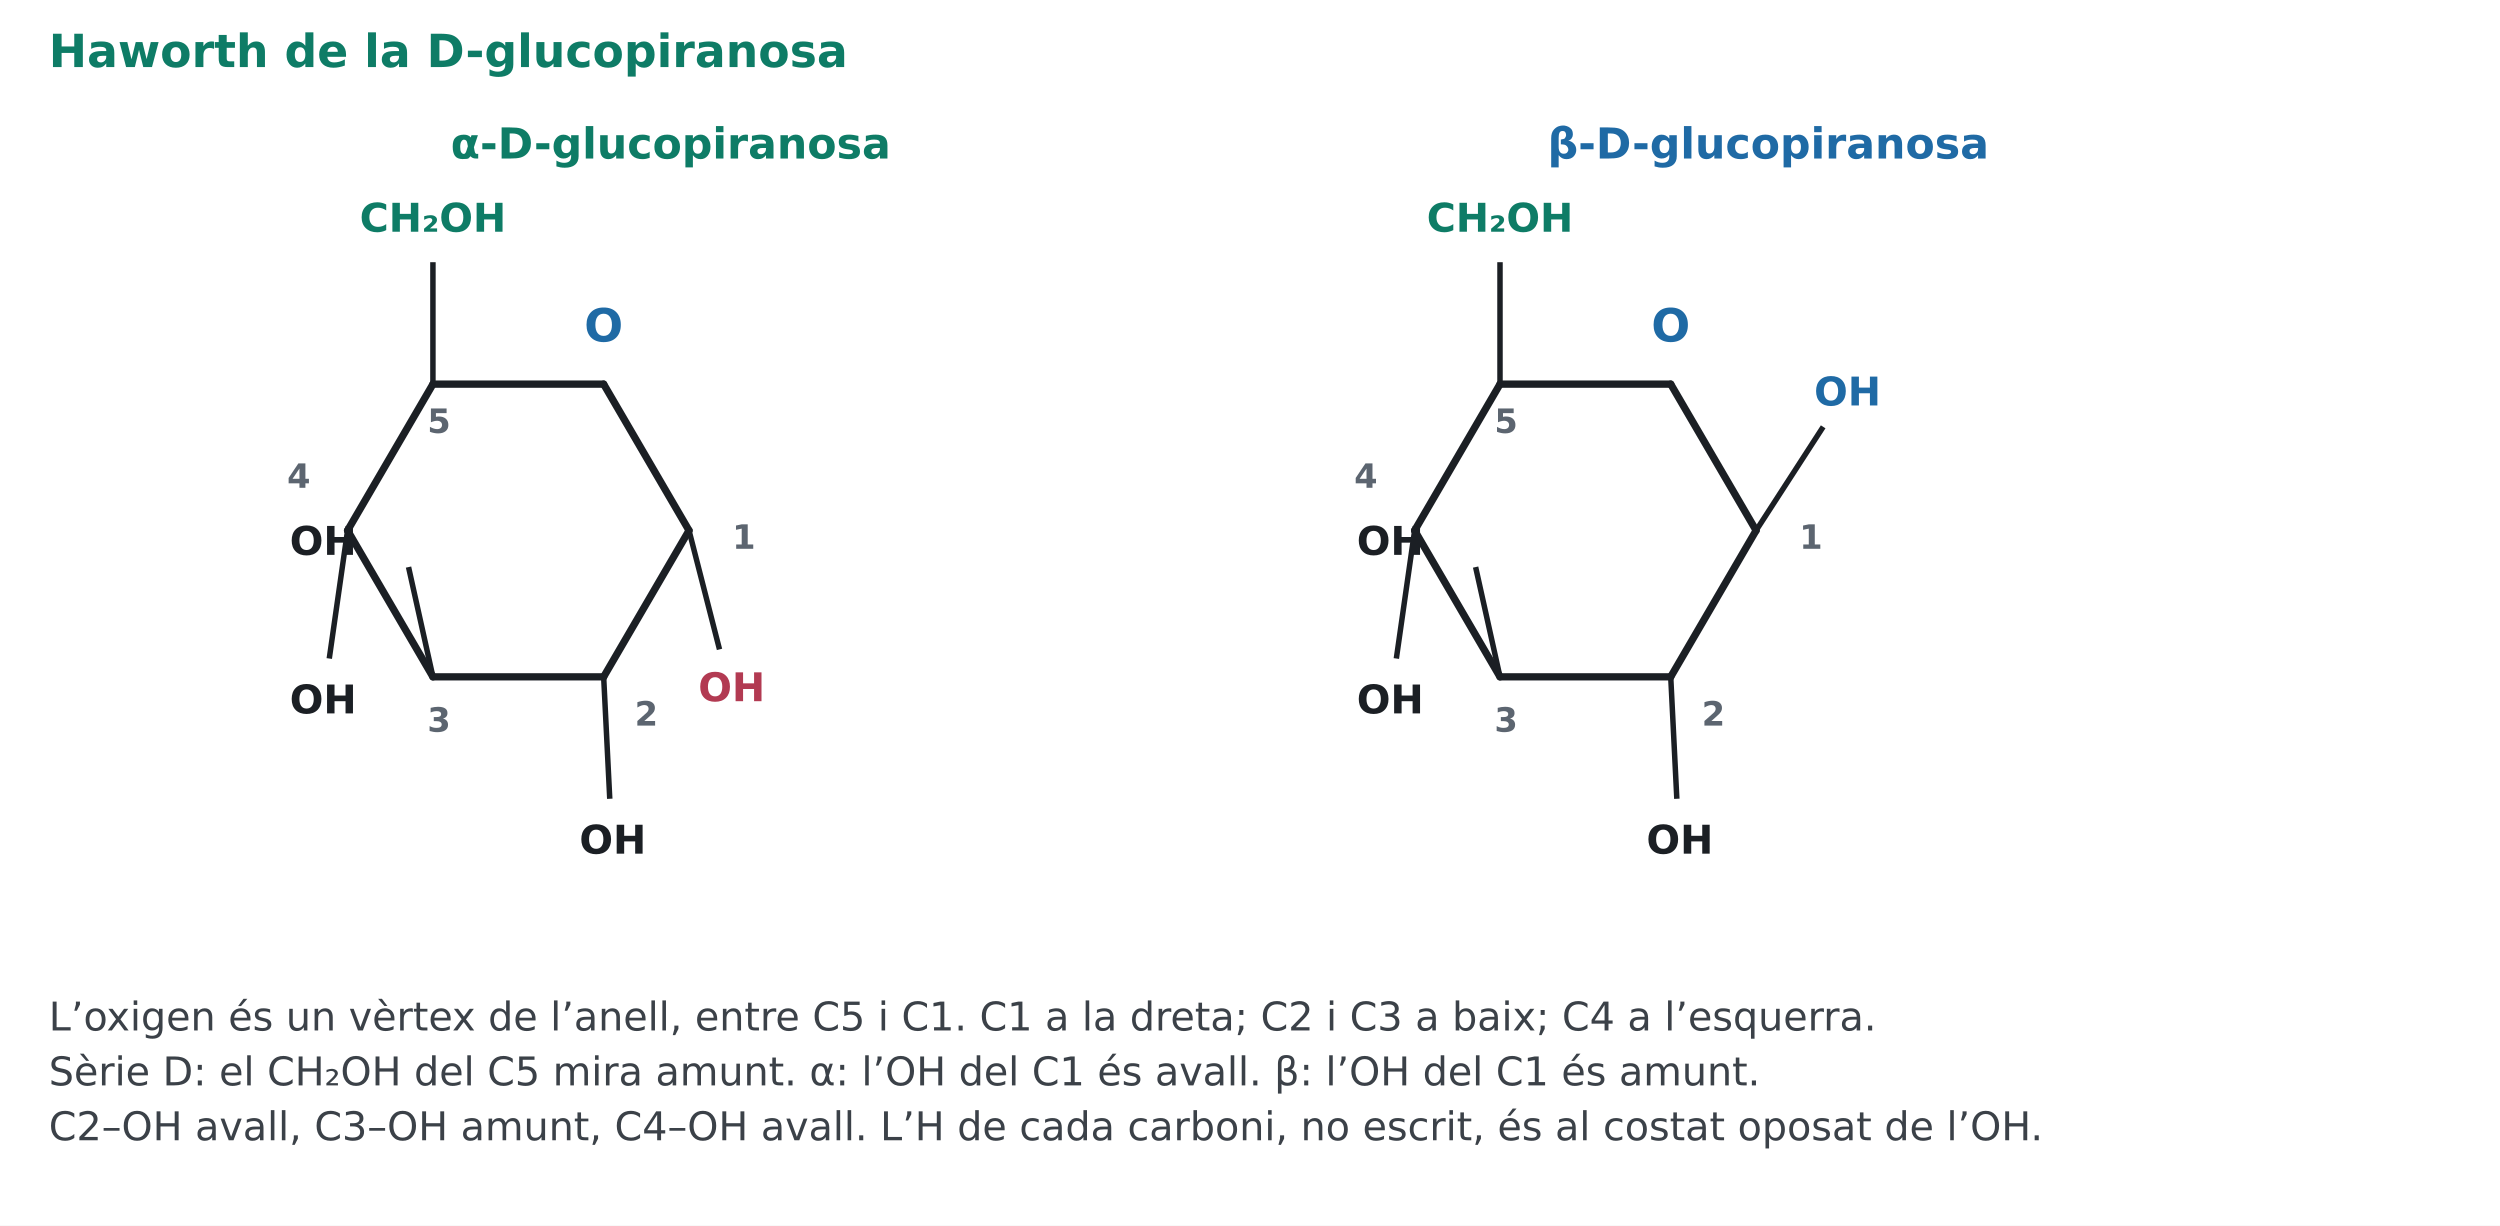
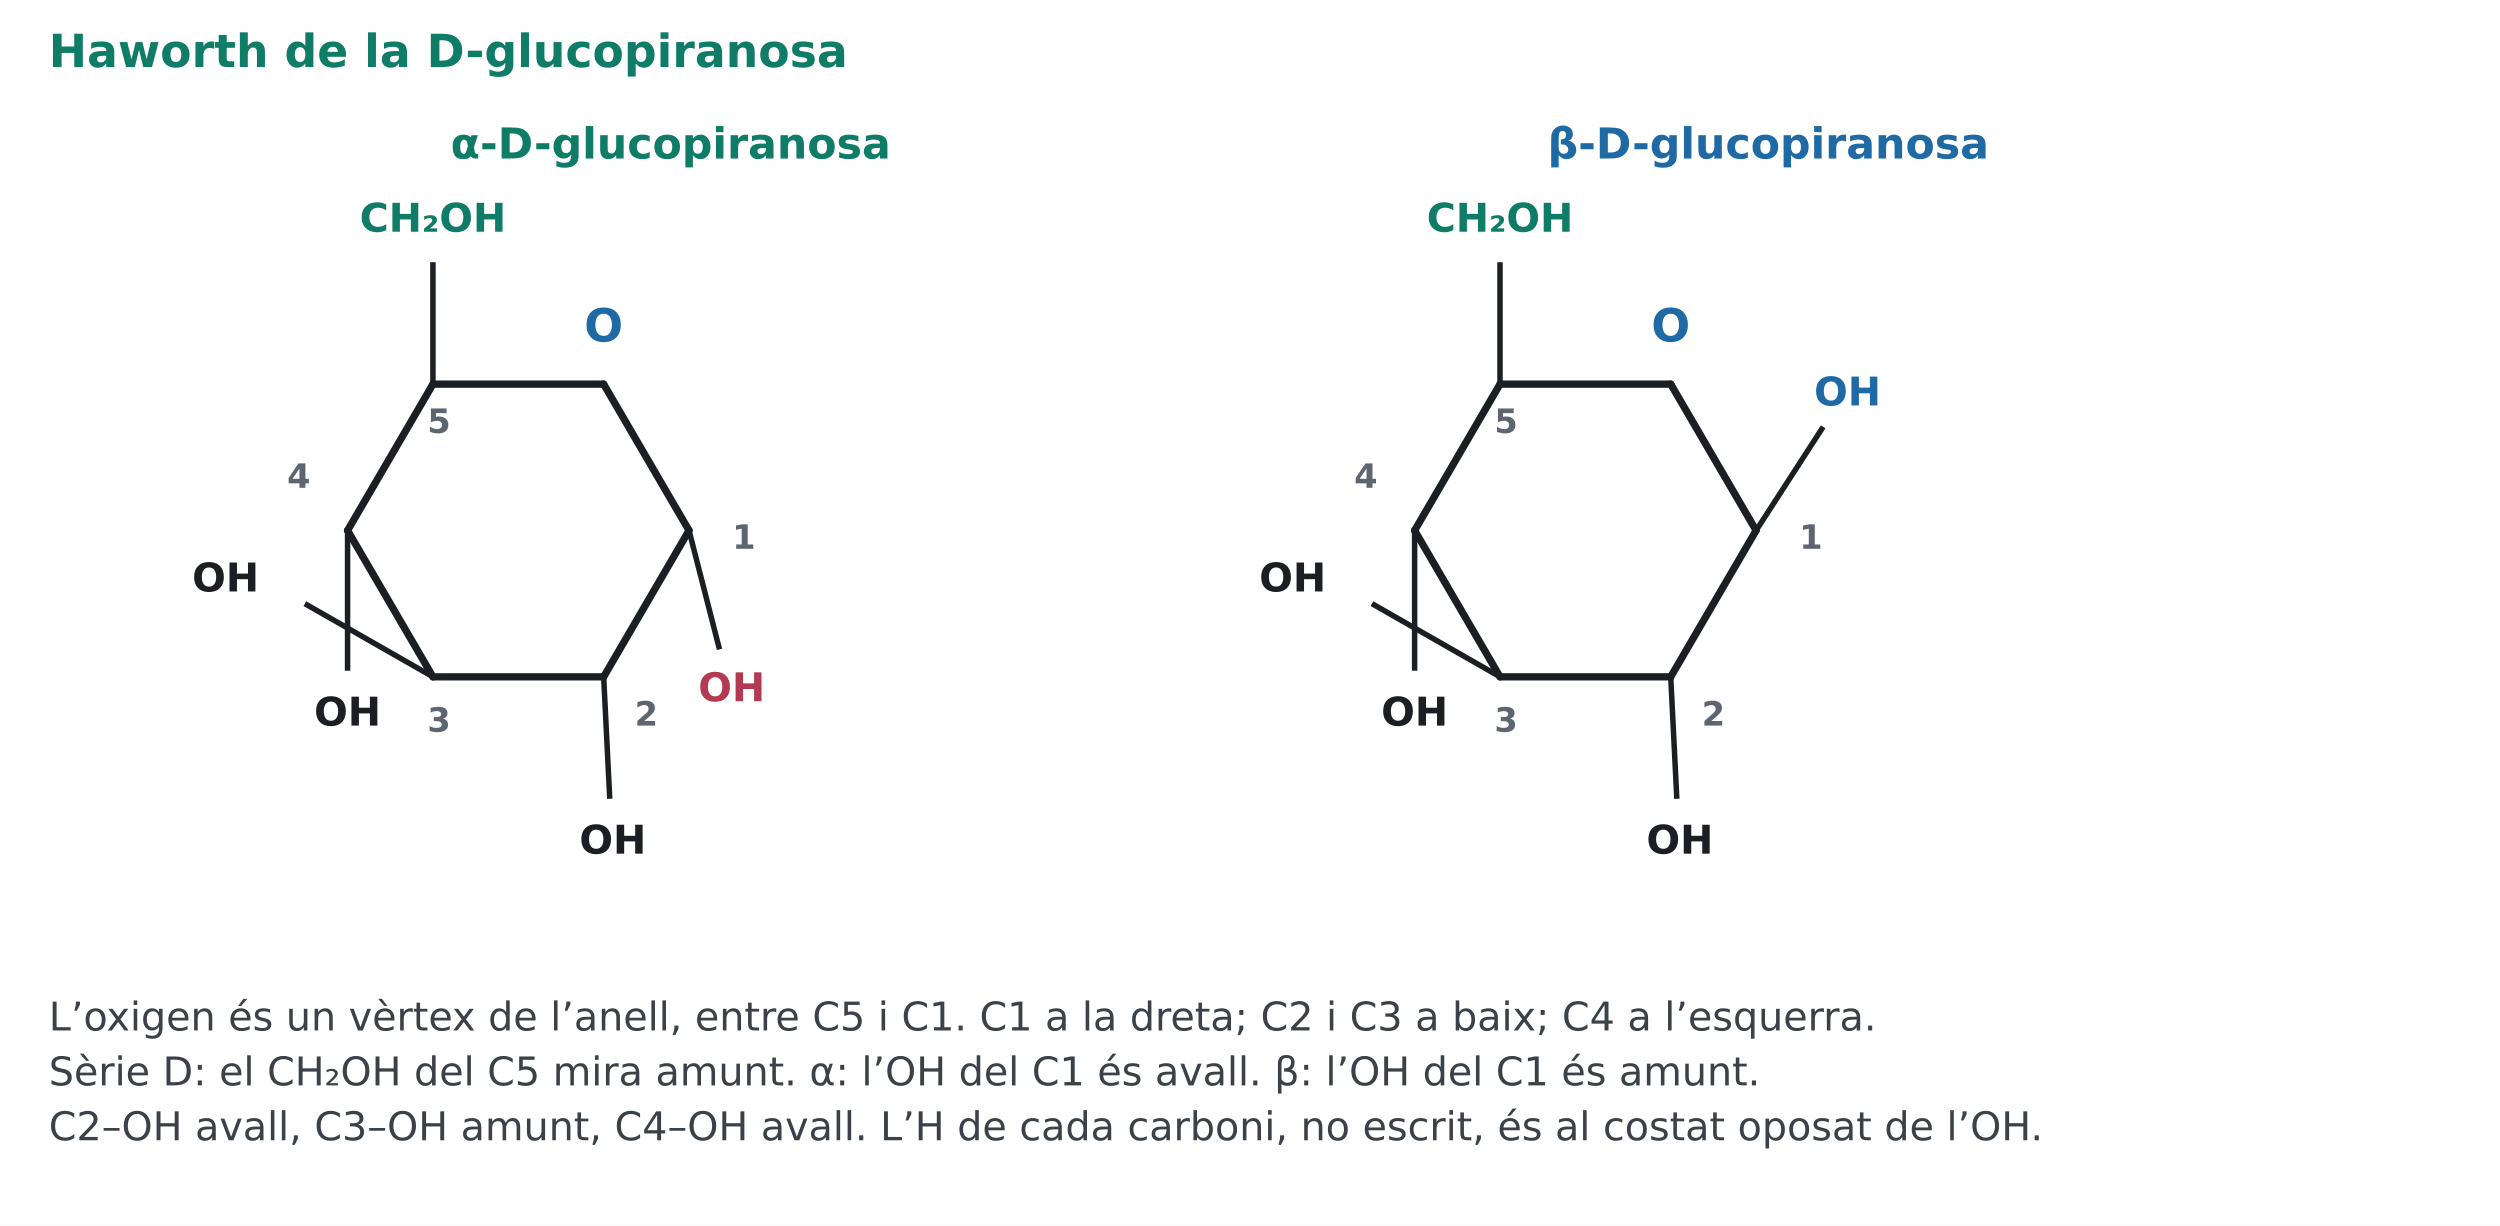
<svg xmlns="http://www.w3.org/2000/svg" viewBox="0 0 820 402" font-family="DejaVu Sans, Liberation Sans, Arial, sans-serif">
  <rect width="820" height="402" fill="#fff" />
  <text x="16" y="22" font-size="15" font-weight="700" fill="#0E7C66">Haworth de la D-glucopiranosa</text>
  <g transform="translate(0,36)">
    <text x="220" y="16" font-size="14" font-weight="700" text-anchor="middle" fill="#0E7C66">α-D-glucopiranosa</text>
    <text x="580" y="16" font-size="14" font-weight="700" text-anchor="middle" fill="#1F6AA5">β-D-glucopiranosa</text>
    <line x1="142" y1="90" x2="198" y2="90" stroke="#1b1f24" stroke-width="2.4" stroke-linecap="round" />
    <line x1="198" y1="90" x2="226" y2="138" stroke="#1b1f24" stroke-width="2.4" stroke-linecap="round" />
    <line x1="226" y1="138" x2="198" y2="186" stroke="#1b1f24" stroke-width="2.4" stroke-linecap="round" />
    <line x1="198" y1="186" x2="142" y2="186" stroke="#1b1f24" stroke-width="2.4" stroke-linecap="round" />
    <line x1="142" y1="186" x2="114" y2="138" stroke="#1b1f24" stroke-width="2.4" stroke-linecap="round" />
    <line x1="114" y1="138" x2="142" y2="90" stroke="#1b1f24" stroke-width="2.4" stroke-linecap="round" />
    <text x="244" y="144" font-size="11" text-anchor="middle" fill="#5c6570" font-weight="700">1</text>
    <text x="212" y="202" font-size="11" text-anchor="middle" fill="#5c6570" font-weight="700">2</text>
    <text x="144" y="204" font-size="11" text-anchor="middle" fill="#5c6570" font-weight="700">3</text>
    <text x="98" y="124" font-size="11" text-anchor="middle" fill="#5c6570" font-weight="700">4</text>
    <text x="144" y="106" font-size="11" text-anchor="middle" fill="#5c6570" font-weight="700">5</text>
    <text x="198" y="76" font-size="15" text-anchor="middle" fill="#1F6AA5" font-weight="700">O</text>
    <line x1="142" y1="90" x2="142" y2="50" stroke="#1b1f24" stroke-width="1.8" />
    <text x="142" y="40" font-size="13" text-anchor="middle" fill="#0E7C66" font-weight="700">CH₂OH</text>
    <line x1="198" y1="186" x2="200" y2="226" stroke="#1b1f24" stroke-width="1.8" />
    <text x="201" y="244" font-size="13" text-anchor="middle" fill="#1b1f24" font-weight="700">OH</text>
-     <line x1="142" y1="186" x2="134" y2="150" stroke="#1b1f24" stroke-width="1.8" />
-     <text x="106" y="146" font-size="13" text-anchor="middle" fill="#1b1f24" font-weight="700">OH</text>
-     <line x1="114" y1="138" x2="108" y2="180" stroke="#1b1f24" stroke-width="1.8" />
-     <text x="106" y="198" font-size="13" text-anchor="middle" fill="#1b1f24" font-weight="700">OH</text>
+     <line x1="142" y1="186" x2="100" y2="162" stroke="#1b1f24" stroke-width="1.8" />
+     <text x="74" y="158" font-size="13" text-anchor="middle" fill="#1b1f24" font-weight="700">OH</text>
+     <line x1="114" y1="138" x2="114" y2="184" stroke="#1b1f24" stroke-width="1.8" />
+     <text x="114" y="202" font-size="13" text-anchor="middle" fill="#1b1f24" font-weight="700">OH</text>
    <line x1="226" y1="138" x2="236" y2="177" stroke="#1b1f24" stroke-width="1.8" />
    <text x="240" y="194" font-size="13" text-anchor="middle" fill="#B23A52" font-weight="700">OH</text>
    <line x1="492" y1="90" x2="548" y2="90" stroke="#1b1f24" stroke-width="2.4" stroke-linecap="round" />
    <line x1="548" y1="90" x2="576" y2="138" stroke="#1b1f24" stroke-width="2.4" stroke-linecap="round" />
    <line x1="576" y1="138" x2="548" y2="186" stroke="#1b1f24" stroke-width="2.4" stroke-linecap="round" />
    <line x1="548" y1="186" x2="492" y2="186" stroke="#1b1f24" stroke-width="2.4" stroke-linecap="round" />
    <line x1="492" y1="186" x2="464" y2="138" stroke="#1b1f24" stroke-width="2.4" stroke-linecap="round" />
    <line x1="464" y1="138" x2="492" y2="90" stroke="#1b1f24" stroke-width="2.4" stroke-linecap="round" />
    <text x="594" y="144" font-size="11" text-anchor="middle" fill="#5c6570" font-weight="700">1</text>
    <text x="562" y="202" font-size="11" text-anchor="middle" fill="#5c6570" font-weight="700">2</text>
    <text x="494" y="204" font-size="11" text-anchor="middle" fill="#5c6570" font-weight="700">3</text>
    <text x="448" y="124" font-size="11" text-anchor="middle" fill="#5c6570" font-weight="700">4</text>
    <text x="494" y="106" font-size="11" text-anchor="middle" fill="#5c6570" font-weight="700">5</text>
    <text x="548" y="76" font-size="15" text-anchor="middle" fill="#1F6AA5" font-weight="700">O</text>
    <line x1="492" y1="90" x2="492" y2="50" stroke="#1b1f24" stroke-width="1.8" />
    <text x="492" y="40" font-size="13" text-anchor="middle" fill="#0E7C66" font-weight="700">CH₂OH</text>
    <line x1="548" y1="186" x2="550" y2="226" stroke="#1b1f24" stroke-width="1.8" />
    <text x="551" y="244" font-size="13" text-anchor="middle" fill="#1b1f24" font-weight="700">OH</text>
-     <line x1="492" y1="186" x2="484" y2="150" stroke="#1b1f24" stroke-width="1.8" />
-     <text x="456" y="146" font-size="13" text-anchor="middle" fill="#1b1f24" font-weight="700">OH</text>
-     <line x1="464" y1="138" x2="458" y2="180" stroke="#1b1f24" stroke-width="1.8" />
-     <text x="456" y="198" font-size="13" text-anchor="middle" fill="#1b1f24" font-weight="700">OH</text>
+     <line x1="492" y1="186" x2="450" y2="162" stroke="#1b1f24" stroke-width="1.8" />
+     <text x="424" y="158" font-size="13" text-anchor="middle" fill="#1b1f24" font-weight="700">OH</text>
+     <line x1="464" y1="138" x2="464" y2="184" stroke="#1b1f24" stroke-width="1.8" />
+     <text x="464" y="202" font-size="13" text-anchor="middle" fill="#1b1f24" font-weight="700">OH</text>
    <line x1="576" y1="138" x2="598" y2="104" stroke="#1b1f24" stroke-width="1.8" />
    <text x="606" y="97" font-size="13" text-anchor="middle" fill="#1F6AA5" font-weight="700">OH</text>
  </g>
  <text x="16" y="338" font-size="13" fill="#3b4148" font-family="DejaVu Sans, Liberation Sans, Arial, sans-serif">L’oxigen és un vèrtex de l’anell, entre C5 i C1. C1 a la dreta; C2 i C3 a baix; C4 a l’esquerra.</text>
  <text x="16" y="356" font-size="13" fill="#3b4148" font-family="DejaVu Sans, Liberation Sans, Arial, sans-serif">Sèrie D: el CH₂OH del C5 mira amunt. α: l’OH del C1 és avall. β: l’OH del C1 és amunt.</text>
  <text x="16" y="374" font-size="13" fill="#3b4148" font-family="DejaVu Sans, Liberation Sans, Arial, sans-serif">C2–OH avall, C3–OH amunt, C4–OH avall. L’H de cada carboni, no escrit, és al costat oposat de l’OH.</text>
</svg>
